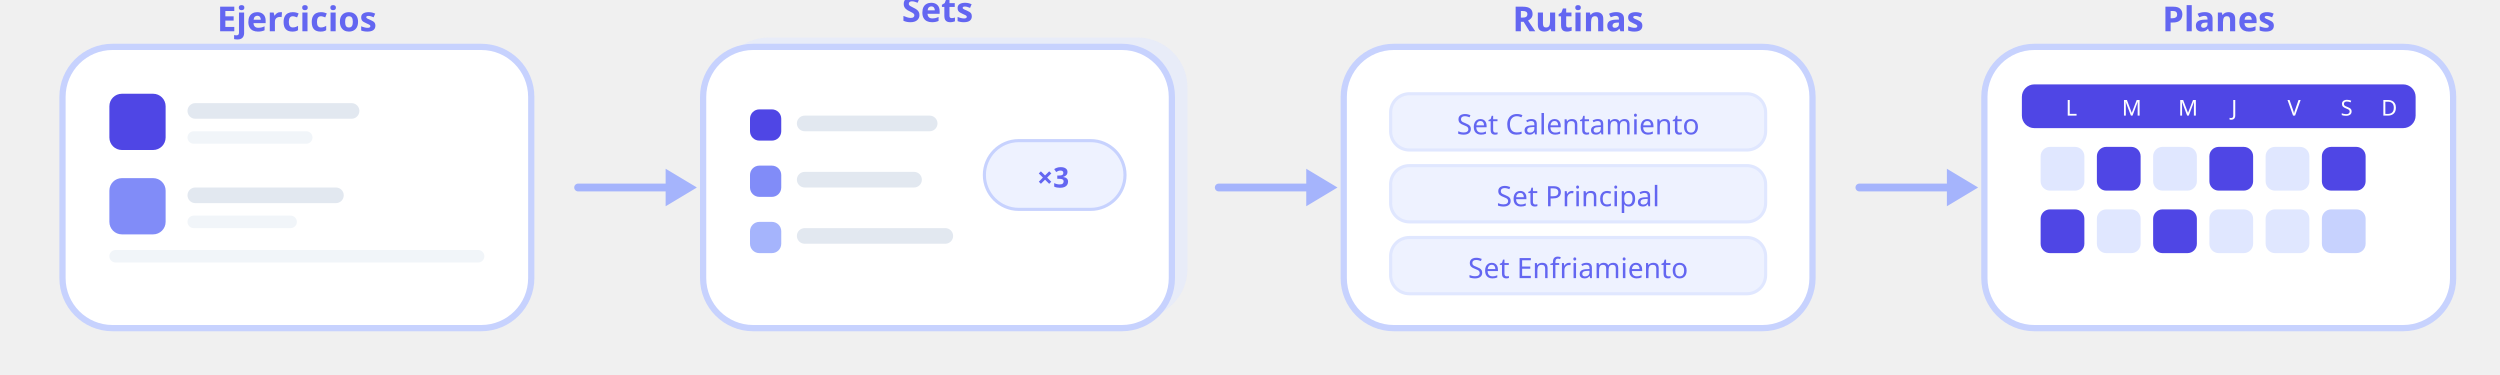
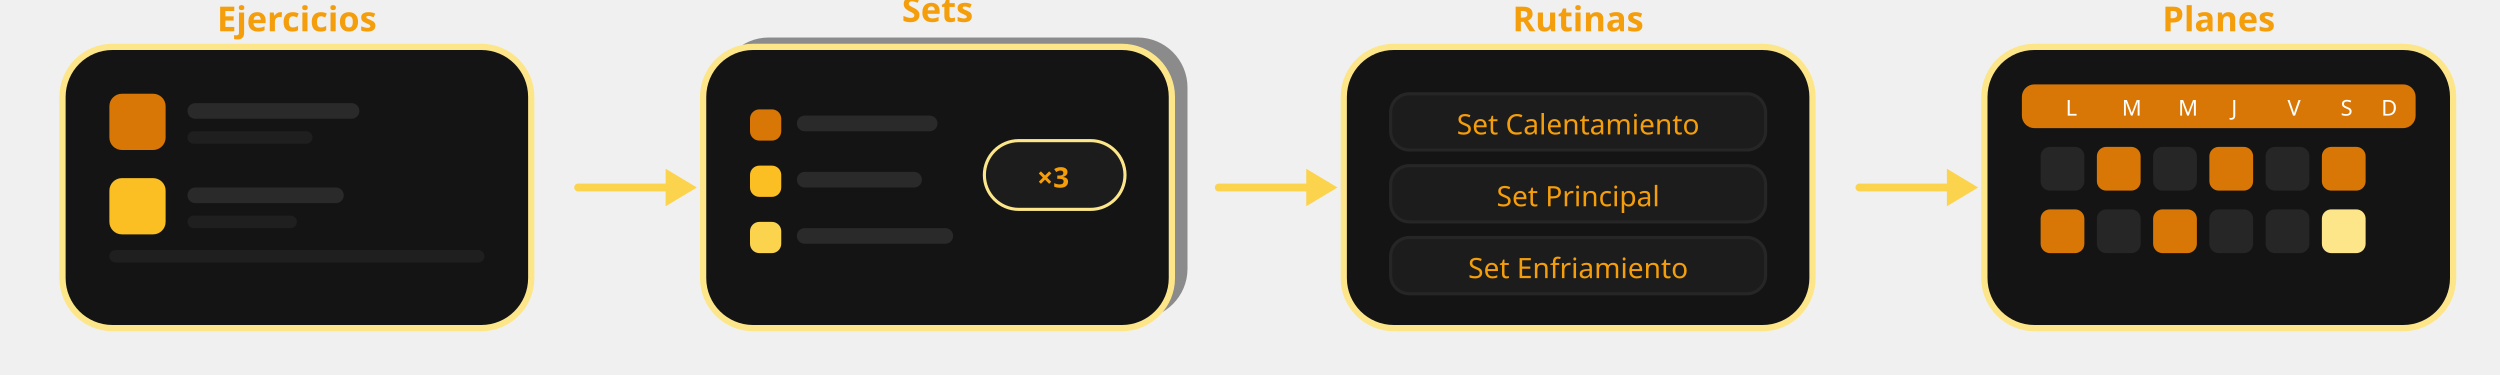
<svg xmlns="http://www.w3.org/2000/svg" viewBox="0 0 800 120" fill="none">
  <g transform="translate(20, 15)">
-     <rect x="0" y="0" width="150" height="90" rx="16" fill="white" stroke="#C7D2FE" stroke-width="2" />
-     <rect x="15" y="15" width="18" height="18" rx="4" fill="#4F46E5" />
-     <rect x="40" y="18" width="55" height="5" rx="2.5" fill="#E2E8F0" />
-     <rect x="40" y="27" width="40" height="4" rx="2" fill="#F1F5F9" />
-     <rect x="15" y="42" width="18" height="18" rx="4" fill="#818CF8" />
-     <rect x="40" y="45" width="50" height="5" rx="2.5" fill="#E2E8F0" />
-     <rect x="40" y="54" width="35" height="4" rx="2" fill="#F1F5F9" />
-     <rect x="15" y="65" width="120" height="4" rx="2" fill="#F1F5F9" />
-     <text x="75" y="-5" text-anchor="middle" font-size="11" fill="#6366F1" font-family="system-ui" font-weight="600">Ejercicios</text>
+     <rect x="0" y="0" width="150" height="90" rx="16" fill="#141414" stroke="#fde68a" stroke-width="2" />
+     <rect x="15" y="15" width="18" height="18" rx="4" fill="#d97706" />
+     <rect x="40" y="18" width="55" height="5" rx="2.5" fill="#2a2a2a" />
+     <rect x="40" y="27" width="40" height="4" rx="2" fill="#1f1f1f" />
+     <rect x="15" y="42" width="18" height="18" rx="4" fill="#fbbf24" />
+     <rect x="40" y="45" width="50" height="5" rx="2.5" fill="#2a2a2a" />
+     <rect x="40" y="54" width="35" height="4" rx="2" fill="#1f1f1f" />
+     <rect x="15" y="65" width="120" height="4" rx="2" fill="#1f1f1f" />
+     <text x="75" y="-5" text-anchor="middle" font-size="11" fill="#f59e0b" font-family="system-ui" font-weight="600">Ejercicios</text>
  </g>
  <g transform="translate(185, 50)">
-     <line x1="0" y1="10" x2="30" y2="10" stroke="#A5B4FC" stroke-width="2.5" stroke-linecap="round" />
-     <polygon points="28,4 38,10 28,16" fill="#A5B4FC" />
+     <line x1="0" y1="10" x2="30" y2="10" stroke="#fcd34d" stroke-width="2.5" stroke-linecap="round" />
+     <polygon points="28,4 38,10 28,16" fill="#fcd34d" />
  </g>
  <g transform="translate(225, 15)">
-     <rect x="5" y="-3" width="150" height="90" rx="16" fill="#E0E7FF" opacity="0.5" />
-     <rect x="0" y="0" width="150" height="90" rx="16" fill="white" stroke="#C7D2FE" stroke-width="2" />
-     <rect x="15" y="20" width="10" height="10" rx="3" fill="#4F46E5" />
-     <rect x="30" y="22" width="45" height="5" rx="2.5" fill="#E2E8F0" />
-     <rect x="15" y="38" width="10" height="10" rx="3" fill="#818CF8" />
-     <rect x="30" y="40" width="40" height="5" rx="2.5" fill="#E2E8F0" />
-     <rect x="15" y="56" width="10" height="10" rx="3" fill="#A5B4FC" />
-     <rect x="30" y="58" width="50" height="5" rx="2.5" fill="#E2E8F0" />
-     <rect x="90" y="30" width="45" height="22" rx="11" fill="#EEF2FF" stroke="#C7D2FE" stroke-width="1" />
-     <text x="112" y="45" text-anchor="middle" font-size="9" fill="#6366F1" font-family="system-ui" font-weight="600">×3</text>
-     <text x="75" y="-8" text-anchor="middle" font-size="11" fill="#6366F1" font-family="system-ui" font-weight="600">Sets</text>
+     <rect x="5" y="-3" width="150" height="90" rx="16" fill="#262626" opacity="0.5" />
+     <rect x="0" y="0" width="150" height="90" rx="16" fill="#141414" stroke="#fde68a" stroke-width="2" />
+     <rect x="15" y="20" width="10" height="10" rx="3" fill="#d97706" />
+     <rect x="30" y="22" width="45" height="5" rx="2.5" fill="#2a2a2a" />
+     <rect x="15" y="38" width="10" height="10" rx="3" fill="#fbbf24" />
+     <rect x="30" y="40" width="40" height="5" rx="2.5" fill="#2a2a2a" />
+     <rect x="15" y="56" width="10" height="10" rx="3" fill="#fcd34d" />
+     <rect x="30" y="58" width="50" height="5" rx="2.5" fill="#2a2a2a" />
+     <rect x="90" y="30" width="45" height="22" rx="11" fill="#1c1c1c" stroke="#fde68a" stroke-width="1" />
+     <text x="112" y="45" text-anchor="middle" font-size="9" fill="#f59e0b" font-family="system-ui" font-weight="600">×3</text>
+     <text x="75" y="-8" text-anchor="middle" font-size="11" fill="#f59e0b" font-family="system-ui" font-weight="600">Sets</text>
  </g>
  <g transform="translate(390, 50)">
-     <line x1="0" y1="10" x2="30" y2="10" stroke="#A5B4FC" stroke-width="2.5" stroke-linecap="round" />
-     <polygon points="28,4 38,10 28,16" fill="#A5B4FC" />
+     <line x1="0" y1="10" x2="30" y2="10" stroke="#fcd34d" stroke-width="2.5" stroke-linecap="round" />
+     <polygon points="28,4 38,10 28,16" fill="#fcd34d" />
  </g>
  <g transform="translate(430, 15)">
-     <rect x="0" y="0" width="150" height="90" rx="16" fill="white" stroke="#C7D2FE" stroke-width="2" />
-     <rect x="15" y="15" width="120" height="18" rx="6" fill="#EEF2FF" stroke="#E0E7FF" stroke-width="1" />
-     <text x="75" y="28" text-anchor="middle" font-size="9" fill="#6366F1" font-family="system-ui">Set Calentamiento</text>
-     <rect x="15" y="38" width="120" height="18" rx="6" fill="#EEF2FF" stroke="#E0E7FF" stroke-width="1" />
-     <text x="75" y="51" text-anchor="middle" font-size="9" fill="#6366F1" font-family="system-ui">Set Principal</text>
-     <rect x="15" y="61" width="120" height="18" rx="6" fill="#EEF2FF" stroke="#E0E7FF" stroke-width="1" />
-     <text x="75" y="74" text-anchor="middle" font-size="9" fill="#6366F1" font-family="system-ui">Set Enfriamiento</text>
-     <text x="75" y="-5" text-anchor="middle" font-size="11" fill="#6366F1" font-family="system-ui" font-weight="600">Rutinas</text>
+     <rect x="0" y="0" width="150" height="90" rx="16" fill="#141414" stroke="#fde68a" stroke-width="2" />
+     <rect x="15" y="15" width="120" height="18" rx="6" fill="#1c1c1c" stroke="#262626" stroke-width="1" />
+     <text x="75" y="28" text-anchor="middle" font-size="9" fill="#f59e0b" font-family="system-ui">Set Calentamiento</text>
+     <rect x="15" y="38" width="120" height="18" rx="6" fill="#1c1c1c" stroke="#262626" stroke-width="1" />
+     <text x="75" y="51" text-anchor="middle" font-size="9" fill="#f59e0b" font-family="system-ui">Set Principal</text>
+     <rect x="15" y="61" width="120" height="18" rx="6" fill="#1c1c1c" stroke="#262626" stroke-width="1" />
+     <text x="75" y="74" text-anchor="middle" font-size="9" fill="#f59e0b" font-family="system-ui">Set Enfriamiento</text>
+     <text x="75" y="-5" text-anchor="middle" font-size="11" fill="#f59e0b" font-family="system-ui" font-weight="600">Rutinas</text>
  </g>
  <g transform="translate(595, 50)">
-     <line x1="0" y1="10" x2="30" y2="10" stroke="#A5B4FC" stroke-width="2.5" stroke-linecap="round" />
-     <polygon points="28,4 38,10 28,16" fill="#A5B4FC" />
+     <line x1="0" y1="10" x2="30" y2="10" stroke="#fcd34d" stroke-width="2.5" stroke-linecap="round" />
+     <polygon points="28,4 38,10 28,16" fill="#fcd34d" />
  </g>
  <g transform="translate(635, 15)">
-     <rect x="0" y="0" width="150" height="90" rx="16" fill="white" stroke="#C7D2FE" stroke-width="2" />
-     <rect x="12" y="12" width="126" height="14" rx="4" fill="#4F46E5" />
+     <rect x="0" y="0" width="150" height="90" rx="16" fill="#141414" stroke="#fde68a" stroke-width="2" />
+     <rect x="12" y="12" width="126" height="14" rx="4" fill="#d97706" />
    <g font-size="7" fill="white" font-family="system-ui" font-weight="500">
      <text x="26" y="22">L</text>
      <text x="44" y="22">M</text>
      <text x="62" y="22">M</text>
      <text x="79" y="22">J</text>
      <text x="97" y="22">V</text>
      <text x="114" y="22">S</text>
      <text x="127" y="22">D</text>
    </g>
-     <rect x="18" y="32" width="14" height="14" rx="3" fill="#E0E7FF" />
-     <rect x="36" y="32" width="14" height="14" rx="3" fill="#4F46E5" />
-     <rect x="54" y="32" width="14" height="14" rx="3" fill="#E0E7FF" />
-     <rect x="72" y="32" width="14" height="14" rx="3" fill="#4F46E5" />
-     <rect x="90" y="32" width="14" height="14" rx="3" fill="#E0E7FF" />
-     <rect x="108" y="32" width="14" height="14" rx="3" fill="#4F46E5" />
-     <rect x="18" y="52" width="14" height="14" rx="3" fill="#4F46E5" />
-     <rect x="36" y="52" width="14" height="14" rx="3" fill="#E0E7FF" />
-     <rect x="54" y="52" width="14" height="14" rx="3" fill="#4F46E5" />
-     <rect x="72" y="52" width="14" height="14" rx="3" fill="#E0E7FF" />
-     <rect x="90" y="52" width="14" height="14" rx="3" fill="#E0E7FF" />
-     <rect x="108" y="52" width="14" height="14" rx="3" fill="#C7D2FE" />
-     <text x="75" y="-5" text-anchor="middle" font-size="11" fill="#6366F1" font-family="system-ui" font-weight="600">Planes</text>
+     <rect x="18" y="32" width="14" height="14" rx="3" fill="#262626" />
+     <rect x="36" y="32" width="14" height="14" rx="3" fill="#d97706" />
+     <rect x="54" y="32" width="14" height="14" rx="3" fill="#262626" />
+     <rect x="72" y="32" width="14" height="14" rx="3" fill="#d97706" />
+     <rect x="90" y="32" width="14" height="14" rx="3" fill="#262626" />
+     <rect x="108" y="32" width="14" height="14" rx="3" fill="#d97706" />
+     <rect x="18" y="52" width="14" height="14" rx="3" fill="#d97706" />
+     <rect x="36" y="52" width="14" height="14" rx="3" fill="#262626" />
+     <rect x="54" y="52" width="14" height="14" rx="3" fill="#d97706" />
+     <rect x="72" y="52" width="14" height="14" rx="3" fill="#262626" />
+     <rect x="90" y="52" width="14" height="14" rx="3" fill="#262626" />
+     <rect x="108" y="52" width="14" height="14" rx="3" fill="#fde68a" />
+     <text x="75" y="-5" text-anchor="middle" font-size="11" fill="#f59e0b" font-family="system-ui" font-weight="600">Planes</text>
  </g>
</svg>
